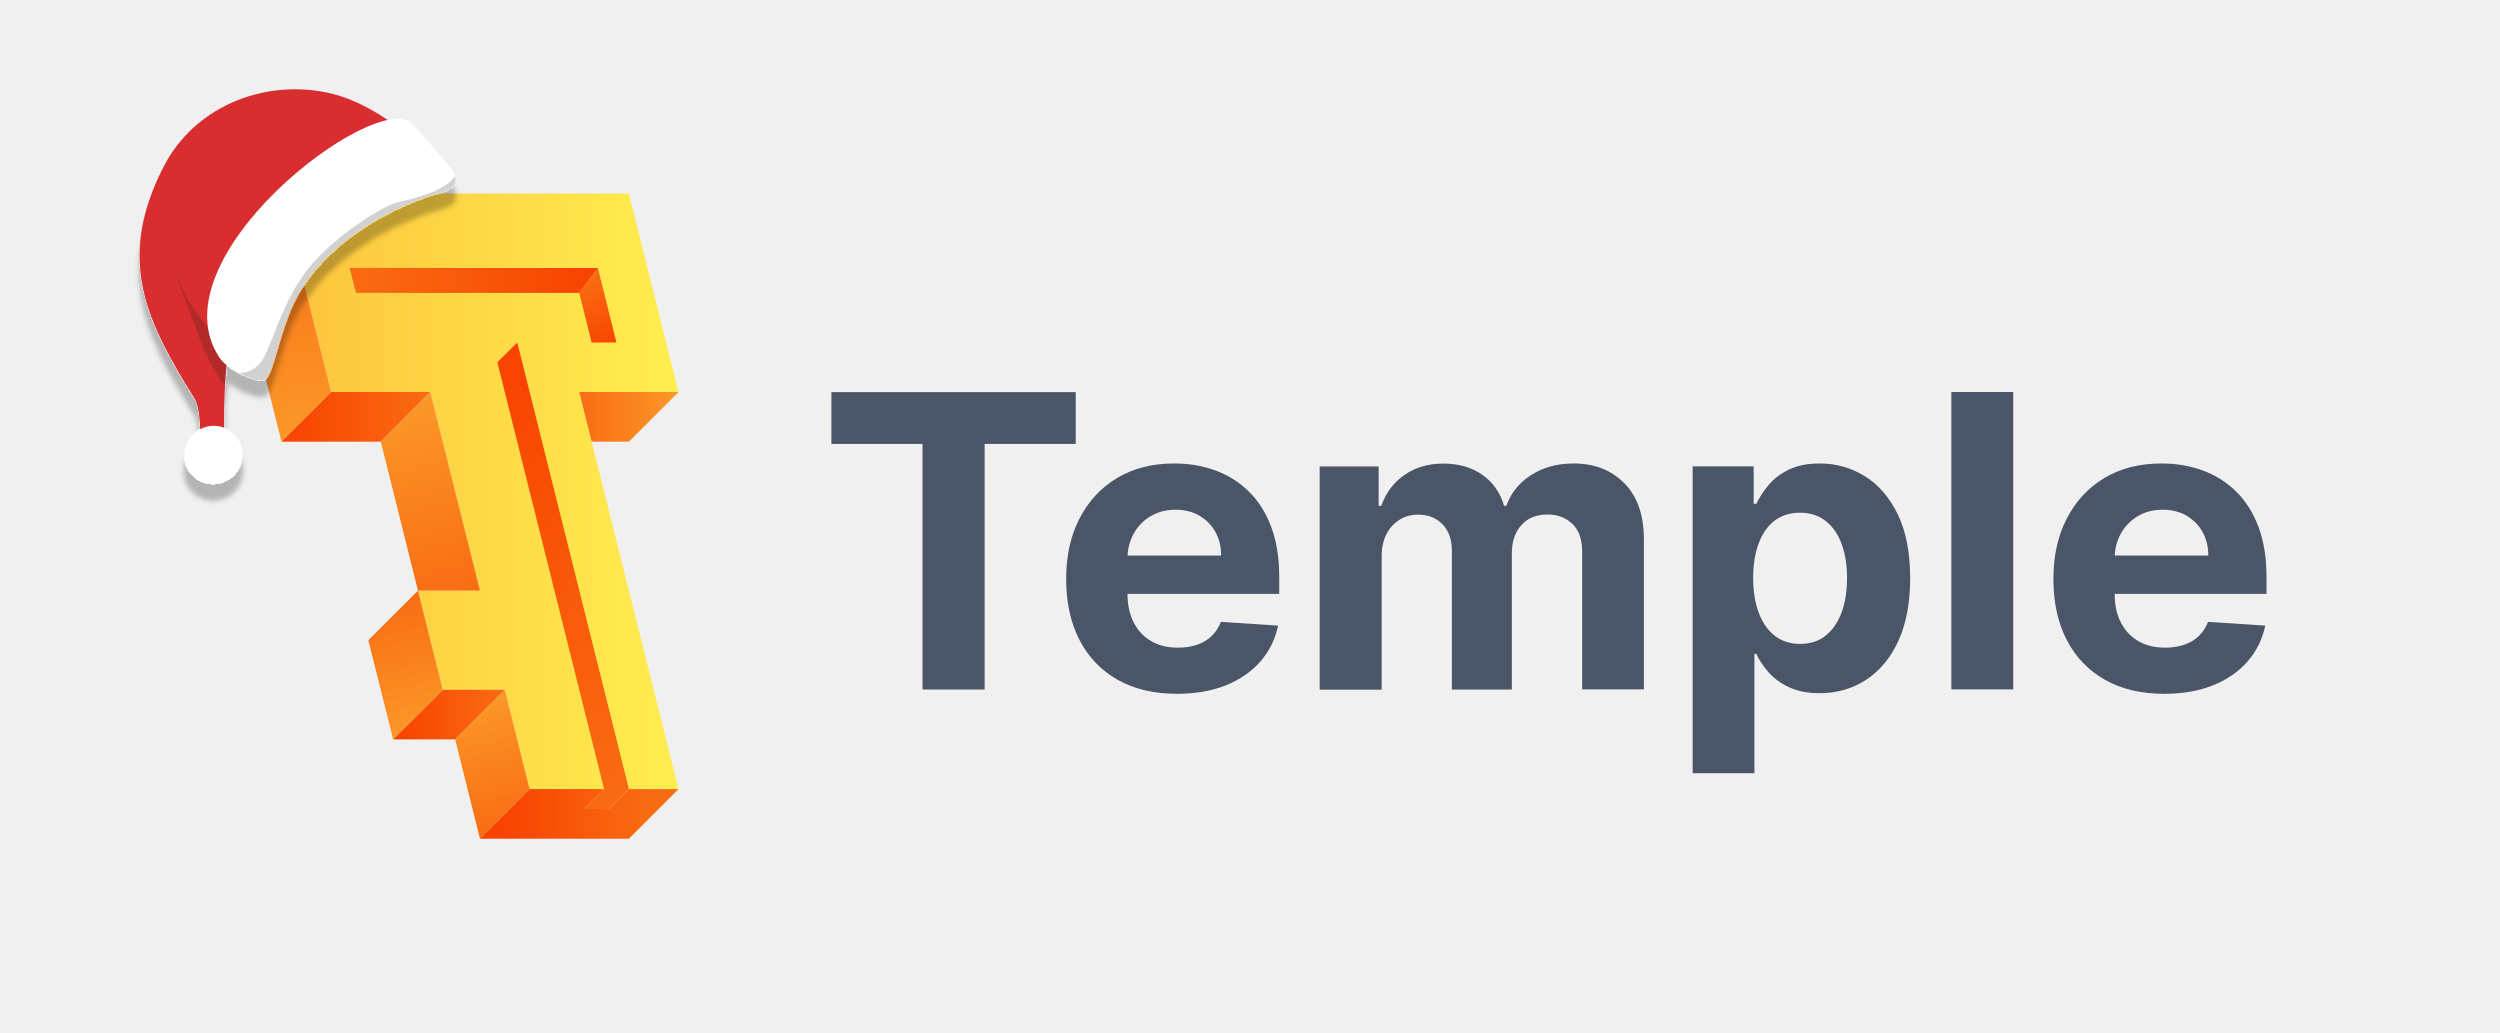
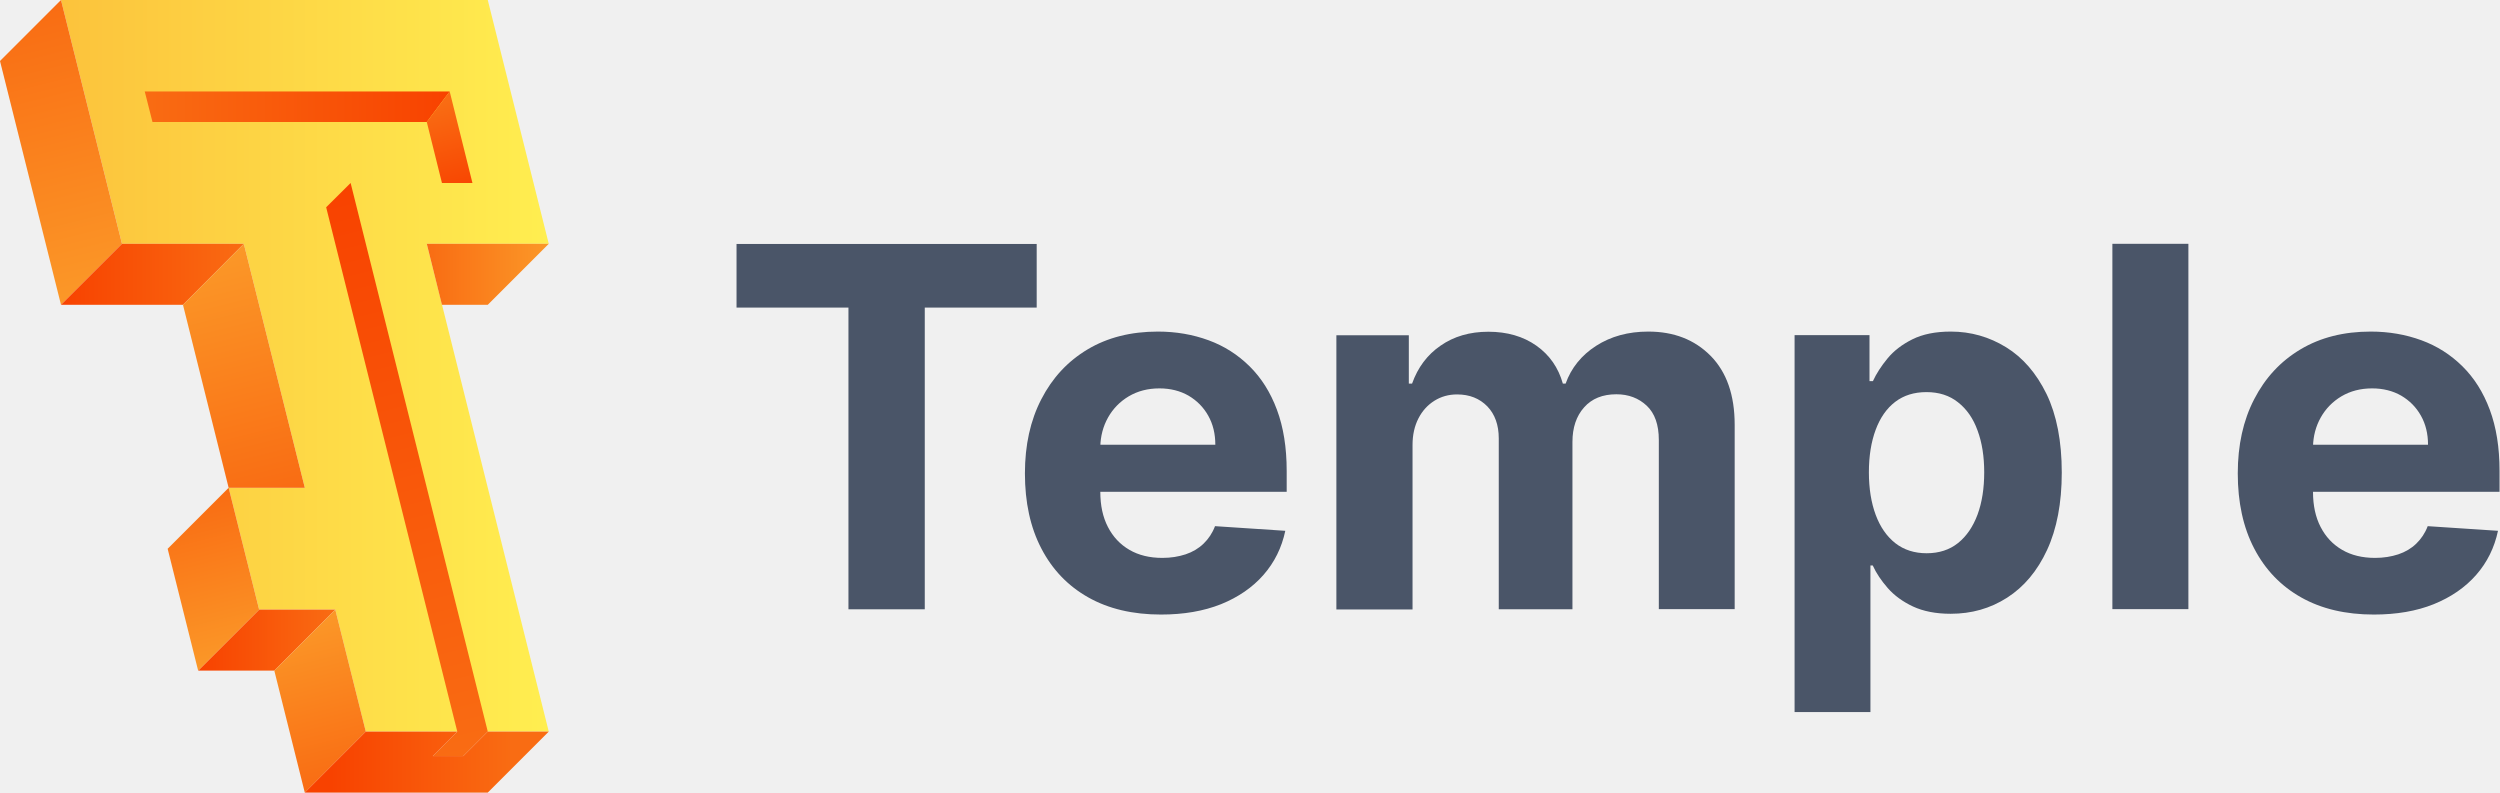
- <svg xmlns="http://www.w3.org/2000/svg" width="155" height="64" viewBox="0 0 155 64" fill="none">
-   <g clip-path="url(#clip0_9481_55906)">
-     <path d="M51.547 27.523V24.312H66.695V27.523H61.047V42.75H57.195V27.523H51.547Z" fill="#4A5568" />
-     <path d="M72.969 43.016C71.547 43.016 70.32 42.727 69.297 42.148C68.273 41.57 67.484 40.75 66.93 39.68C66.375 38.617 66.102 37.352 66.102 35.891C66.102 34.469 66.375 33.219 66.93 32.148C67.484 31.07 68.258 30.235 69.266 29.633C70.273 29.031 71.453 28.735 72.812 28.735C73.727 28.735 74.578 28.883 75.367 29.172C76.156 29.461 76.844 29.898 77.438 30.485C78.031 31.07 78.492 31.797 78.82 32.68C79.148 33.563 79.312 34.586 79.312 35.766V36.82H67.641V34.445H75.711C75.711 33.891 75.594 33.406 75.352 32.977C75.109 32.547 74.781 32.219 74.359 31.969C73.938 31.727 73.445 31.602 72.891 31.602C72.305 31.602 71.797 31.735 71.344 32C70.898 32.266 70.547 32.625 70.297 33.07C70.047 33.516 69.914 34.016 69.906 34.563V36.82C69.906 37.508 70.031 38.094 70.289 38.594C70.547 39.094 70.906 39.477 71.375 39.75C71.844 40.023 72.398 40.156 73.039 40.156C73.469 40.156 73.852 40.094 74.211 39.977C74.562 39.859 74.867 39.68 75.117 39.438C75.367 39.195 75.562 38.906 75.695 38.555L79.242 38.789C79.062 39.641 78.695 40.383 78.141 41.016C77.586 41.648 76.867 42.141 76 42.492C75.117 42.844 74.109 43.016 72.969 43.016Z" fill="#4A5568" />
-     <path d="M81.82 42.75V28.922H85.477V31.36H85.641C85.93 30.547 86.406 29.906 87.078 29.445C87.75 28.977 88.555 28.742 89.492 28.742C90.438 28.742 91.25 28.977 91.914 29.445C92.578 29.914 93.023 30.555 93.25 31.36H93.391C93.672 30.57 94.188 29.93 94.93 29.453C95.672 28.977 96.547 28.735 97.562 28.735C98.852 28.735 99.898 29.141 100.711 29.961C101.516 30.781 101.922 31.938 101.922 33.438V42.742H98.094V34.203C98.094 33.438 97.891 32.859 97.484 32.477C97.078 32.094 96.562 31.898 95.953 31.898C95.258 31.898 94.711 32.117 94.32 32.563C93.93 33 93.734 33.586 93.734 34.305V42.75H90.016V34.125C90.016 33.445 89.82 32.906 89.438 32.508C89.047 32.109 88.539 31.906 87.914 31.906C87.484 31.906 87.102 32.016 86.766 32.227C86.43 32.438 86.156 32.734 85.961 33.117C85.766 33.5 85.664 33.945 85.664 34.453V42.758H81.82V42.75Z" fill="#4A5568" />
-     <path d="M104.945 47.938V28.914H108.727V31.235H108.898C109.07 30.86 109.313 30.485 109.633 30.094C109.953 29.703 110.375 29.383 110.891 29.125C111.406 28.867 112.055 28.735 112.828 28.735C113.836 28.735 114.766 29 115.617 29.523C116.469 30.047 117.148 30.836 117.664 31.891C118.172 32.945 118.43 34.266 118.43 35.852C118.43 37.391 118.18 38.695 117.688 39.758C117.195 40.82 116.523 41.617 115.672 42.164C114.82 42.711 113.875 42.977 112.82 42.977C112.078 42.977 111.445 42.852 110.922 42.609C110.406 42.367 109.977 42.055 109.648 41.68C109.32 41.305 109.063 40.922 108.891 40.539H108.773V47.938H104.945ZM108.695 35.836C108.695 36.656 108.813 37.375 109.039 37.984C109.266 38.594 109.594 39.07 110.031 39.414C110.461 39.75 110.992 39.922 111.609 39.922C112.234 39.922 112.766 39.75 113.195 39.406C113.625 39.063 113.953 38.578 114.18 37.969C114.406 37.352 114.516 36.641 114.516 35.836C114.516 35.039 114.406 34.336 114.18 33.727C113.961 33.117 113.633 32.648 113.195 32.305C112.766 31.961 112.234 31.789 111.602 31.789C110.977 31.789 110.453 31.953 110.023 32.281C109.594 32.609 109.266 33.078 109.039 33.688C108.813 34.297 108.695 35.008 108.695 35.836Z" fill="#4A5568" />
-     <path d="M124.82 24.305V42.742H120.984V24.305H124.82Z" fill="#4A5568" />
-     <path d="M134.18 43.016C132.758 43.016 131.531 42.727 130.508 42.148C129.484 41.57 128.695 40.75 128.141 39.68C127.586 38.617 127.312 37.352 127.312 35.891C127.312 34.469 127.586 33.219 128.141 32.148C128.695 31.07 129.469 30.235 130.477 29.633C131.484 29.031 132.664 28.735 134.023 28.735C134.937 28.735 135.789 28.883 136.578 29.172C137.367 29.461 138.055 29.898 138.648 30.485C139.242 31.07 139.703 31.797 140.031 32.68C140.359 33.563 140.523 34.586 140.523 35.766V36.82H128.844V34.445H136.914C136.914 33.891 136.797 33.406 136.555 32.977C136.312 32.547 135.984 32.219 135.562 31.969C135.141 31.727 134.648 31.602 134.094 31.602C133.508 31.602 133 31.735 132.547 32C132.102 32.266 131.75 32.625 131.5 33.07C131.25 33.516 131.117 34.016 131.109 34.563V36.82C131.109 37.508 131.234 38.094 131.492 38.594C131.75 39.094 132.109 39.477 132.578 39.75C133.047 40.023 133.602 40.156 134.242 40.156C134.672 40.156 135.055 40.094 135.414 39.977C135.766 39.859 136.07 39.68 136.32 39.438C136.57 39.195 136.766 38.906 136.898 38.555L140.445 38.789C140.266 39.641 139.898 40.383 139.344 41.016C138.789 41.648 138.07 42.141 137.203 42.492C136.328 42.844 135.32 43.016 134.18 43.016Z" fill="#4A5568" />
-     <path d="M35.914 24.305H42.07L38.992 12H17.453L20.531 24.305H26.68L29.758 36.617H25.914L27.453 42.766H31.297L32.836 48.922H42.07L35.914 24.305Z" fill="url(#paint0_linear_9481_55906)" />
-     <path d="M38.992 27.383H36.68L35.914 24.305H42.07L38.992 27.383Z" fill="url(#paint1_linear_9481_55906)" />
-     <path d="M35.914 18.156H22.07L21.68 16.617H37.07L35.914 18.156Z" fill="url(#paint2_linear_9481_55906)" />
-     <path d="M17.453 27.383L14.375 15.078L17.453 12L20.531 24.305L17.453 27.383Z" fill="url(#paint3_linear_9481_55906)" />
-     <path d="M31.297 42.766H27.453L24.375 45.844H28.219L31.297 42.766Z" fill="url(#paint4_linear_9481_55906)" />
-     <path d="M23.609 27.383H17.453L20.531 24.305H26.68L23.609 27.383Z" fill="url(#paint5_linear_9481_55906)" />
-     <path d="M29.758 36.617H25.914L23.609 27.383L26.68 24.305L29.758 36.617Z" fill="url(#paint6_linear_9481_55906)" />
-     <path d="M27.453 42.766L25.914 36.617L22.836 39.695L24.375 45.844L27.453 42.766Z" fill="url(#paint7_linear_9481_55906)" />
-     <path d="M32.836 48.922L31.297 42.766L28.219 45.844L29.758 52L32.836 48.922Z" fill="url(#paint8_linear_9481_55906)" />
-     <path d="M38.992 48.922L32.07 21.235L30.836 22.461L37.453 48.922L36.219 50.156H37.758L38.992 48.922Z" fill="url(#paint9_linear_9481_55906)" />
-     <path d="M38.219 21.234H36.68L35.914 18.156L37.07 16.617L38.219 21.234Z" fill="url(#paint10_linear_9481_55906)" />
-     <path d="M38.992 48.922L37.758 50.156H36.219L37.453 48.922H32.836L29.758 52H38.992L42.07 48.922H38.992Z" fill="url(#paint11_linear_9481_55906)" />
+ <svg xmlns="http://www.w3.org/2000/svg" version="1.1" fill="#4A5568" x="0px" y="0px" viewBox="0 0 1615 512" style="enable-background:new 0 0 1615 512;" xml:space="preserve">
+   <style type="text/css">
+ 	.st0{fill:#EB8736;}
+ 	.st1{fill:none;stroke:#1B3EB9;stroke-miterlimit:10;}
+ 	.st2{opacity:0.1;}
+ 	.st3{fill:#1B3EB9;}
+ 	.st4{fill:none;stroke:#000000;stroke-width:5.000000e-02;stroke-miterlimit:10;}
+ 	.st5{fill:none;stroke:#D50000;stroke-width:0.25;stroke-linecap:round;stroke-linejoin:round;stroke-miterlimit:10;}
+ 	.st6{fill:#ED8936;}
+ 	.st7{fill:#FFFFFF;}
+ 	.st8{opacity:0.2;fill:#FFFFFF;}
+ 	.st9{fill:#C19DCF;}
+ 	.st11{opacity:0.6;}
+ 	.st12{fill:#375961;}
+ 	.st13{fill:none;stroke:#000000;stroke-width:0.25;stroke-linecap:round;stroke-linejoin:round;stroke-miterlimit:10;}
+ 	.st14{opacity:0.5;}
+ 	.st15{fill:#667EE8;}
+ 	.st16{fill:#F4AB55;}
+ 	.st17{fill:#F4C70E;}
+ 	.st18{fill:#3180CC;}
+ 	.st19{fill:#9D7AE8;}
+ 	.st20{fill:#FB9828;}
+ 	.st21{fill:#FFEE50;}
+ 	.st22{fill:#FCC33C;}
+ 	.st23{fill:#F96C13;}
+ 	.st24{fill:#F84200;}
+ 	.st25{fill:url(#SVGID_1_);}
+ 	.st26{fill:url(#SVGID_2_);}
+ 	.st27{fill:url(#SVGID_3_);}
+ 	.st28{fill:url(#SVGID_4_);}
+ 	.st29{fill:url(#SVGID_5_);}
+ 	.st30{fill:url(#SVGID_6_);}
+ 	.st31{fill:url(#SVGID_7_);}
+ 	.st32{fill:url(#SVGID_8_);}
+ 	.st33{fill:url(#SVGID_9_);}
+ 	.st34{fill:url(#SVGID_10_);}
+ 	.st35{fill:url(#SVGID_11_);}
+ 	.st36{fill:url(#SVGID_12_);}
+ 	.st37{fill:url(#SVGID_13_);}
+ 	.st38{fill:url(#SVGID_14_);}
+ 	.st39{fill:url(#SVGID_15_);}
+ 	.st40{fill:url(#SVGID_16_);}
+ 	.st41{fill:url(#SVGID_17_);}
+ 	.st42{fill:url(#SVGID_18_);}
+ 	.st43{fill:url(#SVGID_19_);}
+ 	.st44{fill:url(#SVGID_20_);}
+ 	.st45{fill:url(#SVGID_21_);}
+ 	.st46{fill:url(#SVGID_22_);}
+ 	.st47{fill:url(#SVGID_23_);}
+ 	.st48{fill:url(#SVGID_24_);}
+ 	.st49{fill:url(#SVGID_25_);}
+ 	.st50{fill:url(#SVGID_26_);}
+ 	.st51{fill:url(#SVGID_27_);}
+ 	.st52{fill:url(#SVGID_28_);}
+ 	.st53{fill:url(#SVGID_29_);}
+ 	.st54{fill:url(#SVGID_30_);}
+ 	.st55{fill:url(#SVGID_31_);}
+ 	.st56{fill:url(#SVGID_32_);}
+ 	.st57{fill:url(#SVGID_33_);}
+ 	.st58{fill:url(#SVGID_34_);}
+ 	.st59{fill:url(#SVGID_35_);}
+ 	.st60{fill:url(#SVGID_36_);}
+ 	.st61{fill:#F36565;}
+ 	.st62{fill:#9EACBE;}
+ 	.st63{fill:#F5F8FA;}
+ 	.st64{fill:#81B100;}
+ 	.st65{fill:url(#SVGID_37_);}
+ 	.st66{fill:url(#SVGID_38_);}
+ 	.st67{fill:url(#SVGID_39_);}
+ 	.st68{fill:url(#SVGID_40_);}
+ 	.st69{fill:url(#SVGID_41_);}
+ 	.st70{fill:url(#SVGID_42_);}
+ 	.st71{fill:url(#SVGID_43_);}
+ 	.st72{fill:url(#SVGID_44_);}
+ 	.st73{fill:url(#SVGID_45_);}
+ 	.st74{fill:url(#SVGID_46_);}
+ 	.st75{fill:url(#SVGID_47_);}
+ 	.st76{fill:url(#SVGID_48_);}
+ 	.st77{fill:#231F20;}
+ 	.st78{fill:#C15961;}
+ 	.st79{fill:#C17F61;}
+ 	.st80{fill:#C19D61;}
+ 	.st81{fill:#C19D9D;}
+ 	.st82{fill:none;stroke:#000000;stroke-width:0.25;stroke-miterlimit:10;}
+ 	.st83{fill:none;stroke:#375961;stroke-width:0.25;stroke-miterlimit:10;}
+ 	.st84{fill:none;stroke:#4A5568;stroke-width:0.25;stroke-miterlimit:10;}
+ 	.st85{fill:none;stroke:#000000;stroke-miterlimit:10;}
+ 	.st86{fill:none;}
+ 	.st87{opacity:0.3;}
+ 	.st88{fill:url(#SVGID_49_);}
+ 	.st89{fill:url(#SVGID_50_);}
+ 	.st90{fill:url(#SVGID_51_);}
+ 	.st91{fill:url(#SVGID_52_);}
+ 	.st92{fill:url(#SVGID_53_);}
+ 	.st93{fill:url(#SVGID_54_);}
+ 	.st94{fill:url(#SVGID_55_);}
+ 	.st95{fill:url(#SVGID_56_);}
+ 	.st96{fill:url(#SVGID_57_);}
+ 	.st97{fill:url(#SVGID_58_);}
+ 	.st98{fill:url(#SVGID_59_);}
+ 	.st99{fill:url(#SVGID_60_);}
+ 	.st100{fill:url(#SVGID_61_);}
+ 	.st101{fill:url(#SVGID_62_);}
+ 	.st102{fill:url(#SVGID_63_);}
+ 	.st103{fill:url(#SVGID_64_);}
+ 	.st104{fill:url(#SVGID_65_);}
+ 	.st105{fill:url(#SVGID_66_);}
+ 	.st106{fill:url(#SVGID_67_);}
+ 	.st107{fill:url(#SVGID_68_);}
+ 	.st108{fill:url(#SVGID_69_);}
+ 	.st109{fill:url(#SVGID_70_);}
+ 	.st110{fill:url(#SVGID_71_);}
+ 	.st111{fill:url(#SVGID_72_);}
+ 	.st112{fill:#BA4200;}
+ 	.st113{fill:#0B507F;}
+ 	.st114{fill:url(#SVGID_73_);}
+ 	.st115{fill:url(#SVGID_74_);}
+ 	.st116{fill:url(#SVGID_75_);}
+ 	.st117{fill:url(#SVGID_76_);}
+ 	.st118{fill:url(#SVGID_77_);}
+ 	.st119{fill:url(#SVGID_78_);}
+ 	.st120{fill:url(#SVGID_79_);}
+ 	.st121{fill:url(#SVGID_80_);}
+ 	.st122{fill:url(#SVGID_81_);}
+ 	.st123{fill:url(#SVGID_82_);}
+ 	.st124{fill:url(#SVGID_83_);}
+ 	.st125{fill:url(#SVGID_84_);}
+ 	.st126{fill:url(#SVGID_85_);}
+ 	.st127{fill:url(#SVGID_86_);}
+ 	.st128{fill:url(#SVGID_87_);}
+ 	.st129{fill:url(#SVGID_88_);}
+ 	.st130{fill:url(#SVGID_89_);}
+ 	.st131{fill:url(#SVGID_90_);}
+ 	.st132{fill:url(#SVGID_91_);}
+ 	.st133{fill:url(#SVGID_92_);}
+ 	.st134{fill:url(#SVGID_93_);}
+ 	.st135{fill:url(#SVGID_94_);}
+ 	.st136{fill:url(#SVGID_95_);}
+ 	.st137{fill:url(#SVGID_96_);}
+ 	.st138{fill:url(#SVGID_97_);}
+ 	.st139{fill:url(#SVGID_98_);}
+ 	.st140{fill:url(#SVGID_99_);}
+ 	.st141{fill:url(#SVGID_100_);}
+ 	.st142{fill:url(#SVGID_101_);}
+ 	.st143{fill:url(#SVGID_102_);}
+ 	.st144{fill:url(#SVGID_103_);}
+ 	.st145{fill:url(#SVGID_104_);}
+ 	.st146{fill:url(#SVGID_105_);}
+ 	.st147{fill:url(#SVGID_106_);}
+ 	.st148{fill:url(#SVGID_107_);}
+ 	.st149{fill:url(#SVGID_108_);}
+ 	.st150{fill:url(#SVGID_109_);}
+ 	.st151{fill:url(#SVGID_110_);}
+ 	.st152{fill:url(#SVGID_111_);}
+ 	.st153{fill:url(#SVGID_112_);}
+ 	.st154{fill:url(#SVGID_113_);}
+ 	.st155{fill:url(#SVGID_114_);}
+ 	.st156{fill:url(#SVGID_115_);}
+ 	.st157{fill:url(#SVGID_116_);}
+ 	.st158{fill:url(#SVGID_117_);}
+ 	.st159{fill:url(#SVGID_118_);}
+ 	.st160{fill:url(#SVGID_119_);}
+ 	.st161{fill:url(#SVGID_120_);}
+ 	.st162{fill:url(#SVGID_121_);}
+ 	.st163{fill:url(#SVGID_122_);}
+ 	.st164{fill:url(#SVGID_123_);}
+ 	.st165{fill:url(#SVGID_124_);}
+ 	.st166{fill:url(#SVGID_125_);}
+ 	.st167{fill:url(#SVGID_126_);}
+ 	.st168{fill:url(#SVGID_127_);}
+ 	.st169{fill:url(#SVGID_128_);}
+ 	.st170{fill:url(#SVGID_129_);}
+ 	.st171{fill:url(#SVGID_130_);}
+ 	.st172{fill:url(#SVGID_131_);}
+ 	.st173{fill:url(#SVGID_132_);}
+ 	.st174{fill:url(#SVGID_133_);}
+ 	.st175{fill:url(#SVGID_134_);}
+ 	.st176{fill:url(#SVGID_135_);}
+ 	.st177{fill:url(#SVGID_136_);}
+ 	.st178{fill:url(#SVGID_137_);}
+ 	.st179{fill:url(#SVGID_138_);}
+ 	.st180{fill:url(#SVGID_139_);}
+ 	.st181{fill:url(#SVGID_140_);}
+ 	.st182{fill:url(#SVGID_141_);}
+ 	.st183{fill:url(#SVGID_142_);}
+ 	.st184{fill:url(#SVGID_143_);}
+ 	.st185{fill:url(#SVGID_144_);}
+ </style>
+   <g id="Guides">
+ </g>
+   <g id="Guides_x5F_2">
+ </g>
+   <g id="Guides_x5F_3">
+ </g>
+   <g id="Sketches">
+     <path d="M475.8,198.7v-41.1h193.9v41.1h-72.3v194.9h-49.3V198.7H475.8z" />
+     <path d="M750,397c-18.2,0-33.9-3.7-47-11.1c-13.1-7.4-23.2-17.9-30.3-31.6c-7.1-13.6-10.6-29.8-10.6-48.5   c0-18.2,3.5-34.2,10.6-47.9c7.1-13.8,17-24.5,29.9-32.2c12.9-7.7,28-11.5,45.4-11.5c11.7,0,22.6,1.9,32.7,5.6   c10.1,3.7,18.9,9.3,26.5,16.8c7.6,7.5,13.5,16.8,17.7,28.1c4.2,11.3,6.3,24.4,6.3,39.5v13.5H681.8v-30.4h103.3   c0-7.1-1.5-13.3-4.6-18.8c-3.1-5.5-7.3-9.7-12.7-12.9c-5.4-3.1-11.7-4.7-18.8-4.7c-7.5,0-14,1.7-19.8,5.1   c-5.7,3.4-10.2,8-13.4,13.7c-3.2,5.7-4.9,12.1-5,19.1v28.9c0,8.8,1.6,16.3,4.9,22.7c3.3,6.4,7.9,11.3,13.9,14.8   c6,3.5,13.1,5.2,21.3,5.2c5.5,0,10.4-0.8,15-2.3c4.5-1.5,8.4-3.8,11.6-6.9c3.2-3.1,5.7-6.8,7.4-11.3l45.4,3   c-2.3,10.9-7,20.4-14.1,28.5c-7.1,8.1-16.3,14.4-27.4,18.9C777.5,394.8,764.6,397,750,397z" />
+     <path d="M863.3,393.6v-177h46.8v31.2h2.1c3.7-10.4,9.8-18.6,18.4-24.5c8.6-6,18.9-9,30.9-9c12.1,0,22.5,3,31,9   c8.5,6,14.2,14.2,17.1,24.5h1.8c3.6-10.1,10.2-18.3,19.7-24.4c9.5-6.1,20.7-9.2,33.7-9.2c16.5,0,29.9,5.2,40.3,15.7   c10.3,10.5,15.5,25.3,15.5,44.5v119.1h-49V284.2c0-9.8-2.6-17.2-7.8-22.1c-5.2-4.9-11.8-7.4-19.6-7.4c-8.9,0-15.9,2.8-20.9,8.5   c-5,5.6-7.5,13.1-7.5,22.3v108.1h-47.6V283.2c0-8.7-2.5-15.6-7.4-20.7c-5-5.1-11.5-7.7-19.5-7.7c-5.5,0-10.4,1.4-14.7,4.1   s-7.8,6.5-10.3,11.4c-2.5,4.9-3.8,10.6-3.8,17.1v106.3H863.3z" />
+     <path d="M1159.3,460V216.5h48.4v29.7h2.2c2.2-4.8,5.3-9.6,9.4-14.6c4.1-5,9.5-9.1,16.1-12.4c6.6-3.3,14.9-5,24.8-5   c12.9,0,24.8,3.4,35.7,10.1c10.9,6.7,19.6,16.8,26.2,30.3c6.5,13.5,9.8,30.4,9.8,50.7c0,19.7-3.2,36.4-9.5,50   c-6.3,13.6-14.9,23.8-25.8,30.8c-10.9,7-23,10.4-36.5,10.4c-9.5,0-17.6-1.6-24.3-4.7c-6.6-3.1-12.1-7.1-16.3-11.9   c-4.2-4.8-7.5-9.7-9.7-14.6h-1.5V460H1159.3z M1207.3,305.1c0,10.5,1.5,19.7,4.4,27.5c2.9,7.8,7.1,13.9,12.7,18.3   c5.5,4.3,12.3,6.5,20.2,6.5c8,0,14.8-2.2,20.3-6.6c5.5-4.4,9.7-10.6,12.6-18.4c2.9-7.9,4.3-17,4.3-27.3c0-10.2-1.4-19.2-4.3-27   c-2.8-7.8-7-13.8-12.6-18.2c-5.5-4.4-12.3-6.6-20.4-6.6c-8,0-14.7,2.1-20.2,6.3c-5.5,4.2-9.7,10.2-12.6,18   C1208.8,285.4,1207.3,294.5,1207.3,305.1z" />
+     <path d="M1413.7,157.5v236h-49.1v-236H1413.7z" />
+     <path d="M1533.5,397c-18.2,0-33.9-3.7-47-11.1c-13.1-7.4-23.2-17.9-30.3-31.6c-7.1-13.6-10.6-29.8-10.6-48.5   c0-18.2,3.5-34.2,10.6-47.9c7.1-13.8,17-24.5,29.9-32.2c12.9-7.7,28-11.5,45.4-11.5c11.7,0,22.6,1.9,32.7,5.6   c10.1,3.7,18.9,9.3,26.5,16.8c7.6,7.5,13.5,16.8,17.7,28.1c4.2,11.3,6.3,24.4,6.3,39.5v13.5h-149.5v-30.4h103.3   c0-7.1-1.5-13.3-4.6-18.8c-3.1-5.5-7.3-9.7-12.7-12.9c-5.4-3.1-11.7-4.7-18.8-4.7c-7.5,0-14,1.7-19.8,5.1   c-5.7,3.4-10.2,8-13.4,13.7c-3.2,5.7-4.9,12.1-5,19.1v28.9c0,8.8,1.6,16.3,4.9,22.7c3.3,6.4,7.9,11.3,13.9,14.8   c6,3.5,13.1,5.2,21.3,5.2c5.5,0,10.4-0.8,15-2.3c4.5-1.5,8.4-3.8,11.6-6.9c3.2-3.1,5.7-6.8,7.4-11.3l45.4,3   c-2.3,10.9-7,20.4-14.1,28.5c-7.1,8.1-16.3,14.4-27.4,18.9C1561,394.8,1548.1,397,1533.5,397z" />
+     <g>
+       <g>
+         <linearGradient id="SVGID_1_" gradientUnits="userSpaceOnUse" x1="39.385" y1="236.308" x2="354.462" y2="236.308">
+           <stop offset="1.880787e-03" style="stop-color:#FCC33C" />
+           <stop offset="1" style="stop-color:#FFEE50" />
+         </linearGradient>
+         <polygon class="st25" points="275.7,157.5 354.5,157.5 315.1,0 39.4,0 78.8,157.5 157.5,157.5 196.9,315.1 147.7,315.1     167.4,393.8 216.6,393.8 236.3,472.6 354.5,472.6    " />
+         <linearGradient id="SVGID_2_" gradientUnits="userSpaceOnUse" x1="354.462" y1="177.231" x2="275.692" y2="177.231">
+           <stop offset="0" style="stop-color:#FB9828" />
+           <stop offset="1" style="stop-color:#F96C13" />
+         </linearGradient>
+         <polygon class="st26" points="315.1,196.9 285.5,196.9 275.7,157.5 354.5,157.5    " />
+         <linearGradient id="SVGID_3_" gradientUnits="userSpaceOnUse" x1="290.485" y1="68.923" x2="93.538" y2="68.923">
+           <stop offset="0" style="stop-color:#F84200" />
+           <stop offset="1" style="stop-color:#F96C13" />
+         </linearGradient>
+         <polygon class="st27" points="275.7,78.8 98.5,78.8 93.5,59.1 290.5,59.1    " />
+         <linearGradient id="SVGID_4_" gradientUnits="userSpaceOnUse" x1="16.272" y1="5.763" x2="62.497" y2="191.161">
+           <stop offset="0" style="stop-color:#F96C13" />
+           <stop offset="1" style="stop-color:#FB9828" />
+         </linearGradient>
+         <polygon class="st28" points="39.4,196.9 0,39.4 39.4,0 78.8,157.5    " />
+         <linearGradient id="SVGID_5_" gradientUnits="userSpaceOnUse" x1="128" y1="413.538" x2="216.616" y2="413.538">
+           <stop offset="0" style="stop-color:#F84200" />
+           <stop offset="1" style="stop-color:#F96C13" />
+         </linearGradient>
+         <polygon class="st29" points="216.6,393.8 167.4,393.8 128,433.2 177.2,433.2    " />
+         <linearGradient id="SVGID_6_" gradientUnits="userSpaceOnUse" x1="39.385" y1="177.231" x2="157.538" y2="177.231">
+           <stop offset="0" style="stop-color:#F84200" />
+           <stop offset="1" style="stop-color:#F96C13" />
+         </linearGradient>
+         <polygon class="st30" points="118.2,196.9 39.4,196.9 78.8,157.5 157.5,157.5    " />
+         <linearGradient id="SVGID_7_" gradientUnits="userSpaceOnUse" x1="173.711" y1="320.864" x2="134.426" y2="163.301">
+           <stop offset="0" style="stop-color:#F96C13" />
+           <stop offset="1" style="stop-color:#FB9828" />
+         </linearGradient>
+         <polygon class="st31" points="196.9,315.1 147.7,315.1 118.2,196.9 157.5,157.5    " />
+         <linearGradient id="SVGID_8_" gradientUnits="userSpaceOnUse" x1="151.137" y1="427.462" x2="124.555" y2="320.846">
+           <stop offset="0" style="stop-color:#FB9828" />
+           <stop offset="1" style="stop-color:#F96C13" />
+         </linearGradient>
+         <polygon class="st32" points="167.4,393.8 147.7,315.1 108.3,354.5 128,433.2    " />
+         <linearGradient id="SVGID_9_" gradientUnits="userSpaceOnUse" x1="220.06" y1="506.231" x2="193.478" y2="399.615">
+           <stop offset="0" style="stop-color:#F96C13" />
+           <stop offset="1" style="stop-color:#FB9828" />
+         </linearGradient>
+         <polygon class="st33" points="236.3,472.6 216.6,393.8 177.2,433.2 196.9,512    " />
+         <linearGradient id="SVGID_10_" gradientUnits="userSpaceOnUse" x1="299.317" y1="488.364" x2="208.151" y2="122.719">
+           <stop offset="0" style="stop-color:#F96C13" />
+           <stop offset="1" style="stop-color:#F84200" />
+         </linearGradient>
+         <polygon class="st34" points="315.1,472.6 226.5,118.2 210.7,133.9 295.4,472.6 279.6,488.4 299.3,488.4    " />
+         <linearGradient id="SVGID_11_" gradientUnits="userSpaceOnUse" x1="297.446" y1="126.473" x2="282.715" y2="67.393">
+           <stop offset="0" style="stop-color:#F84200" />
+           <stop offset="1" style="stop-color:#F96C13" />
+         </linearGradient>
+         <polygon class="st35" points="305.2,118.2 285.5,118.2 275.7,78.8 290.5,59.1    " />
+         <linearGradient id="SVGID_12_" gradientUnits="userSpaceOnUse" x1="213.443" y1="492.308" x2="331.117" y2="492.308">
+           <stop offset="0" style="stop-color:#F84200" />
+           <stop offset="1" style="stop-color:#F96C13" />
+         </linearGradient>
+         <polygon class="st36" points="315.1,472.6 299.3,488.4 279.6,488.4 295.4,472.6 236.3,472.6 196.9,512 315.1,512 354.5,472.6     " />
+       </g>
+     </g>
  </g>
-   <g filter="url(#filter0_d_9481_55906)">
-     <path fill-rule="evenodd" clip-rule="evenodd" d="M25.279 8.378C25.279 8.378 23.123 6.464 20.675 5.833C16.755 4.825 12.154 6.385 10.125 10.368C7.205 16.102 9.039 19.87 12.049 24.693C12.677 25.701 12.309 29.178 12.309 29.178L13.931 27.979C13.931 27.979 13.713 23.536 14.342 20.508C14.97 17.479 25.28 8.377 25.28 8.377L25.279 8.378Z" fill="#D92E2F" />
-     <path opacity="0.2" fill-rule="evenodd" clip-rule="evenodd" d="M12.125 20.322C11.749 19.329 10.886 16.928 10.886 16.928C10.886 16.928 11.157 17.544 11.498 18.289C11.84 19.035 12.888 20.31 12.888 20.31C12.888 20.31 13.528 19.682 14.254 20.688L13.96 23.92C13.199 23.001 12.709 21.871 12.123 20.322L12.125 20.322Z" fill="#181714" />
-     <path d="M14.496 29.478C13.783 30.187 12.639 30.194 11.941 29.492C11.243 28.791 11.255 27.648 11.968 26.938C12.68 26.229 13.824 26.222 14.522 26.924C15.22 27.625 15.208 28.768 14.496 29.478Z" fill="white" />
-     <path fill-rule="evenodd" clip-rule="evenodd" d="M25.529 7.633C25.529 7.633 27.931 10.297 28.096 10.629C28.262 10.962 28.509 11.628 27.347 11.956C23.608 13.014 19.356 15.694 17.912 19.525C17.162 21.516 16.868 23.299 16.453 23.547C16.037 23.795 14.17 23 13.633 22.21C9.43 16.043 23.262 5.545 25.529 7.633Z" fill="white" />
-     <path opacity="0.2" fill-rule="evenodd" clip-rule="evenodd" d="M16.128 22.51C16.773 21.781 17.335 19.036 18.929 16.895C20.521 14.753 23.726 12.727 24.756 12.513C25.658 12.327 27.559 11.848 28.212 10.932C28.298 11.275 28.217 11.71 27.346 11.955C23.606 13.012 19.355 15.693 17.911 19.524C17.161 21.514 16.866 23.298 16.451 23.546C16.206 23.69 15.457 23.474 14.774 23.111C14.774 23.111 15.484 23.239 16.13 22.511L16.128 22.51Z" fill="#181714" />
-   </g>
-   <defs>
-     <filter id="filter0_d_9481_55906" x="2.2" y="1" width="30.341" height="31.026" filterUnits="userSpaceOnUse" color-interpolation-filters="sRGB">
-       <feFlood flood-opacity="0" result="BackgroundImageFix" />
-       <feColorMatrix in="SourceAlpha" type="matrix" values="0 0 0 0 0 0 0 0 0 0 0 0 0 0 0 0 0 0 127 0" result="hardAlpha" />
-       <feOffset dy="1" />
-       <feGaussianBlur stdDeviation="0.15" />
-       <feComposite in2="hardAlpha" operator="out" />
-       <feColorMatrix type="matrix" values="0 0 0 0 0 0 0 0 0 0 0 0 0 0 0 0 0 0 0.25 0" />
-       <feBlend mode="normal" in2="BackgroundImageFix" result="effect1_dropShadow_9481_55906" />
-       <feBlend mode="normal" in="SourceGraphic" in2="effect1_dropShadow_9481_55906" result="shape" />
-     </filter>
-     <linearGradient id="paint0_linear_9481_55906" x1="17.452" y1="30.462" x2="42.067" y2="30.462" gradientUnits="userSpaceOnUse">
-       <stop offset="0.002" stop-color="#FCC33C" />
-       <stop offset="1" stop-color="#FFEE50" />
-     </linearGradient>
-     <linearGradient id="paint1_linear_9481_55906" x1="42.067" y1="25.846" x2="35.913" y2="25.846" gradientUnits="userSpaceOnUse">
-       <stop stop-color="#FB9828" />
-       <stop offset="1" stop-color="#F96C13" />
-     </linearGradient>
-     <linearGradient id="paint2_linear_9481_55906" x1="37.069" y1="17.385" x2="21.683" y2="17.385" gradientUnits="userSpaceOnUse">
-       <stop stop-color="#F84200" />
-       <stop offset="1" stop-color="#F96C13" />
-     </linearGradient>
-     <linearGradient id="paint3_linear_9481_55906" x1="15.646" y1="12.45" x2="19.258" y2="26.934" gradientUnits="userSpaceOnUse">
-       <stop stop-color="#F96C13" />
-       <stop offset="1" stop-color="#FB9828" />
-     </linearGradient>
-     <linearGradient id="paint4_linear_9481_55906" x1="24.375" y1="44.308" x2="31.298" y2="44.308" gradientUnits="userSpaceOnUse">
-       <stop stop-color="#F84200" />
-       <stop offset="1" stop-color="#F96C13" />
-     </linearGradient>
-     <linearGradient id="paint5_linear_9481_55906" x1="17.452" y1="25.846" x2="26.683" y2="25.846" gradientUnits="userSpaceOnUse">
-       <stop stop-color="#F84200" />
-       <stop offset="1" stop-color="#F96C13" />
-     </linearGradient>
-     <linearGradient id="paint6_linear_9481_55906" x1="27.946" y1="37.068" x2="24.877" y2="24.758" gradientUnits="userSpaceOnUse">
-       <stop stop-color="#F96C13" />
-       <stop offset="1" stop-color="#FB9828" />
-     </linearGradient>
-     <linearGradient id="paint7_linear_9481_55906" x1="26.183" y1="45.395" x2="24.106" y2="37.066" gradientUnits="userSpaceOnUse">
-       <stop stop-color="#FB9828" />
-       <stop offset="1" stop-color="#F96C13" />
-     </linearGradient>
-     <linearGradient id="paint8_linear_9481_55906" x1="31.567" y1="51.549" x2="29.49" y2="43.22" gradientUnits="userSpaceOnUse">
-       <stop stop-color="#F96C13" />
-       <stop offset="1" stop-color="#FB9828" />
-     </linearGradient>
-     <linearGradient id="paint9_linear_9481_55906" x1="37.759" y1="50.154" x2="30.637" y2="21.587" gradientUnits="userSpaceOnUse">
-       <stop stop-color="#F96C13" />
-       <stop offset="1" stop-color="#F84200" />
-     </linearGradient>
-     <linearGradient id="paint10_linear_9481_55906" x1="37.613" y1="21.881" x2="36.462" y2="17.265" gradientUnits="userSpaceOnUse">
-       <stop stop-color="#F84200" />
-       <stop offset="1" stop-color="#F96C13" />
-     </linearGradient>
-     <linearGradient id="paint11_linear_9481_55906" x1="31.05" y1="50.462" x2="40.244" y2="50.462" gradientUnits="userSpaceOnUse">
-       <stop stop-color="#F84200" />
-       <stop offset="1" stop-color="#F96C13" />
-     </linearGradient>
-     <clipPath id="clip0_9481_55906">
-       <rect width="126.172" height="40" fill="white" transform="translate(14.375 12)" />
-     </clipPath>
-   </defs>
</svg>
